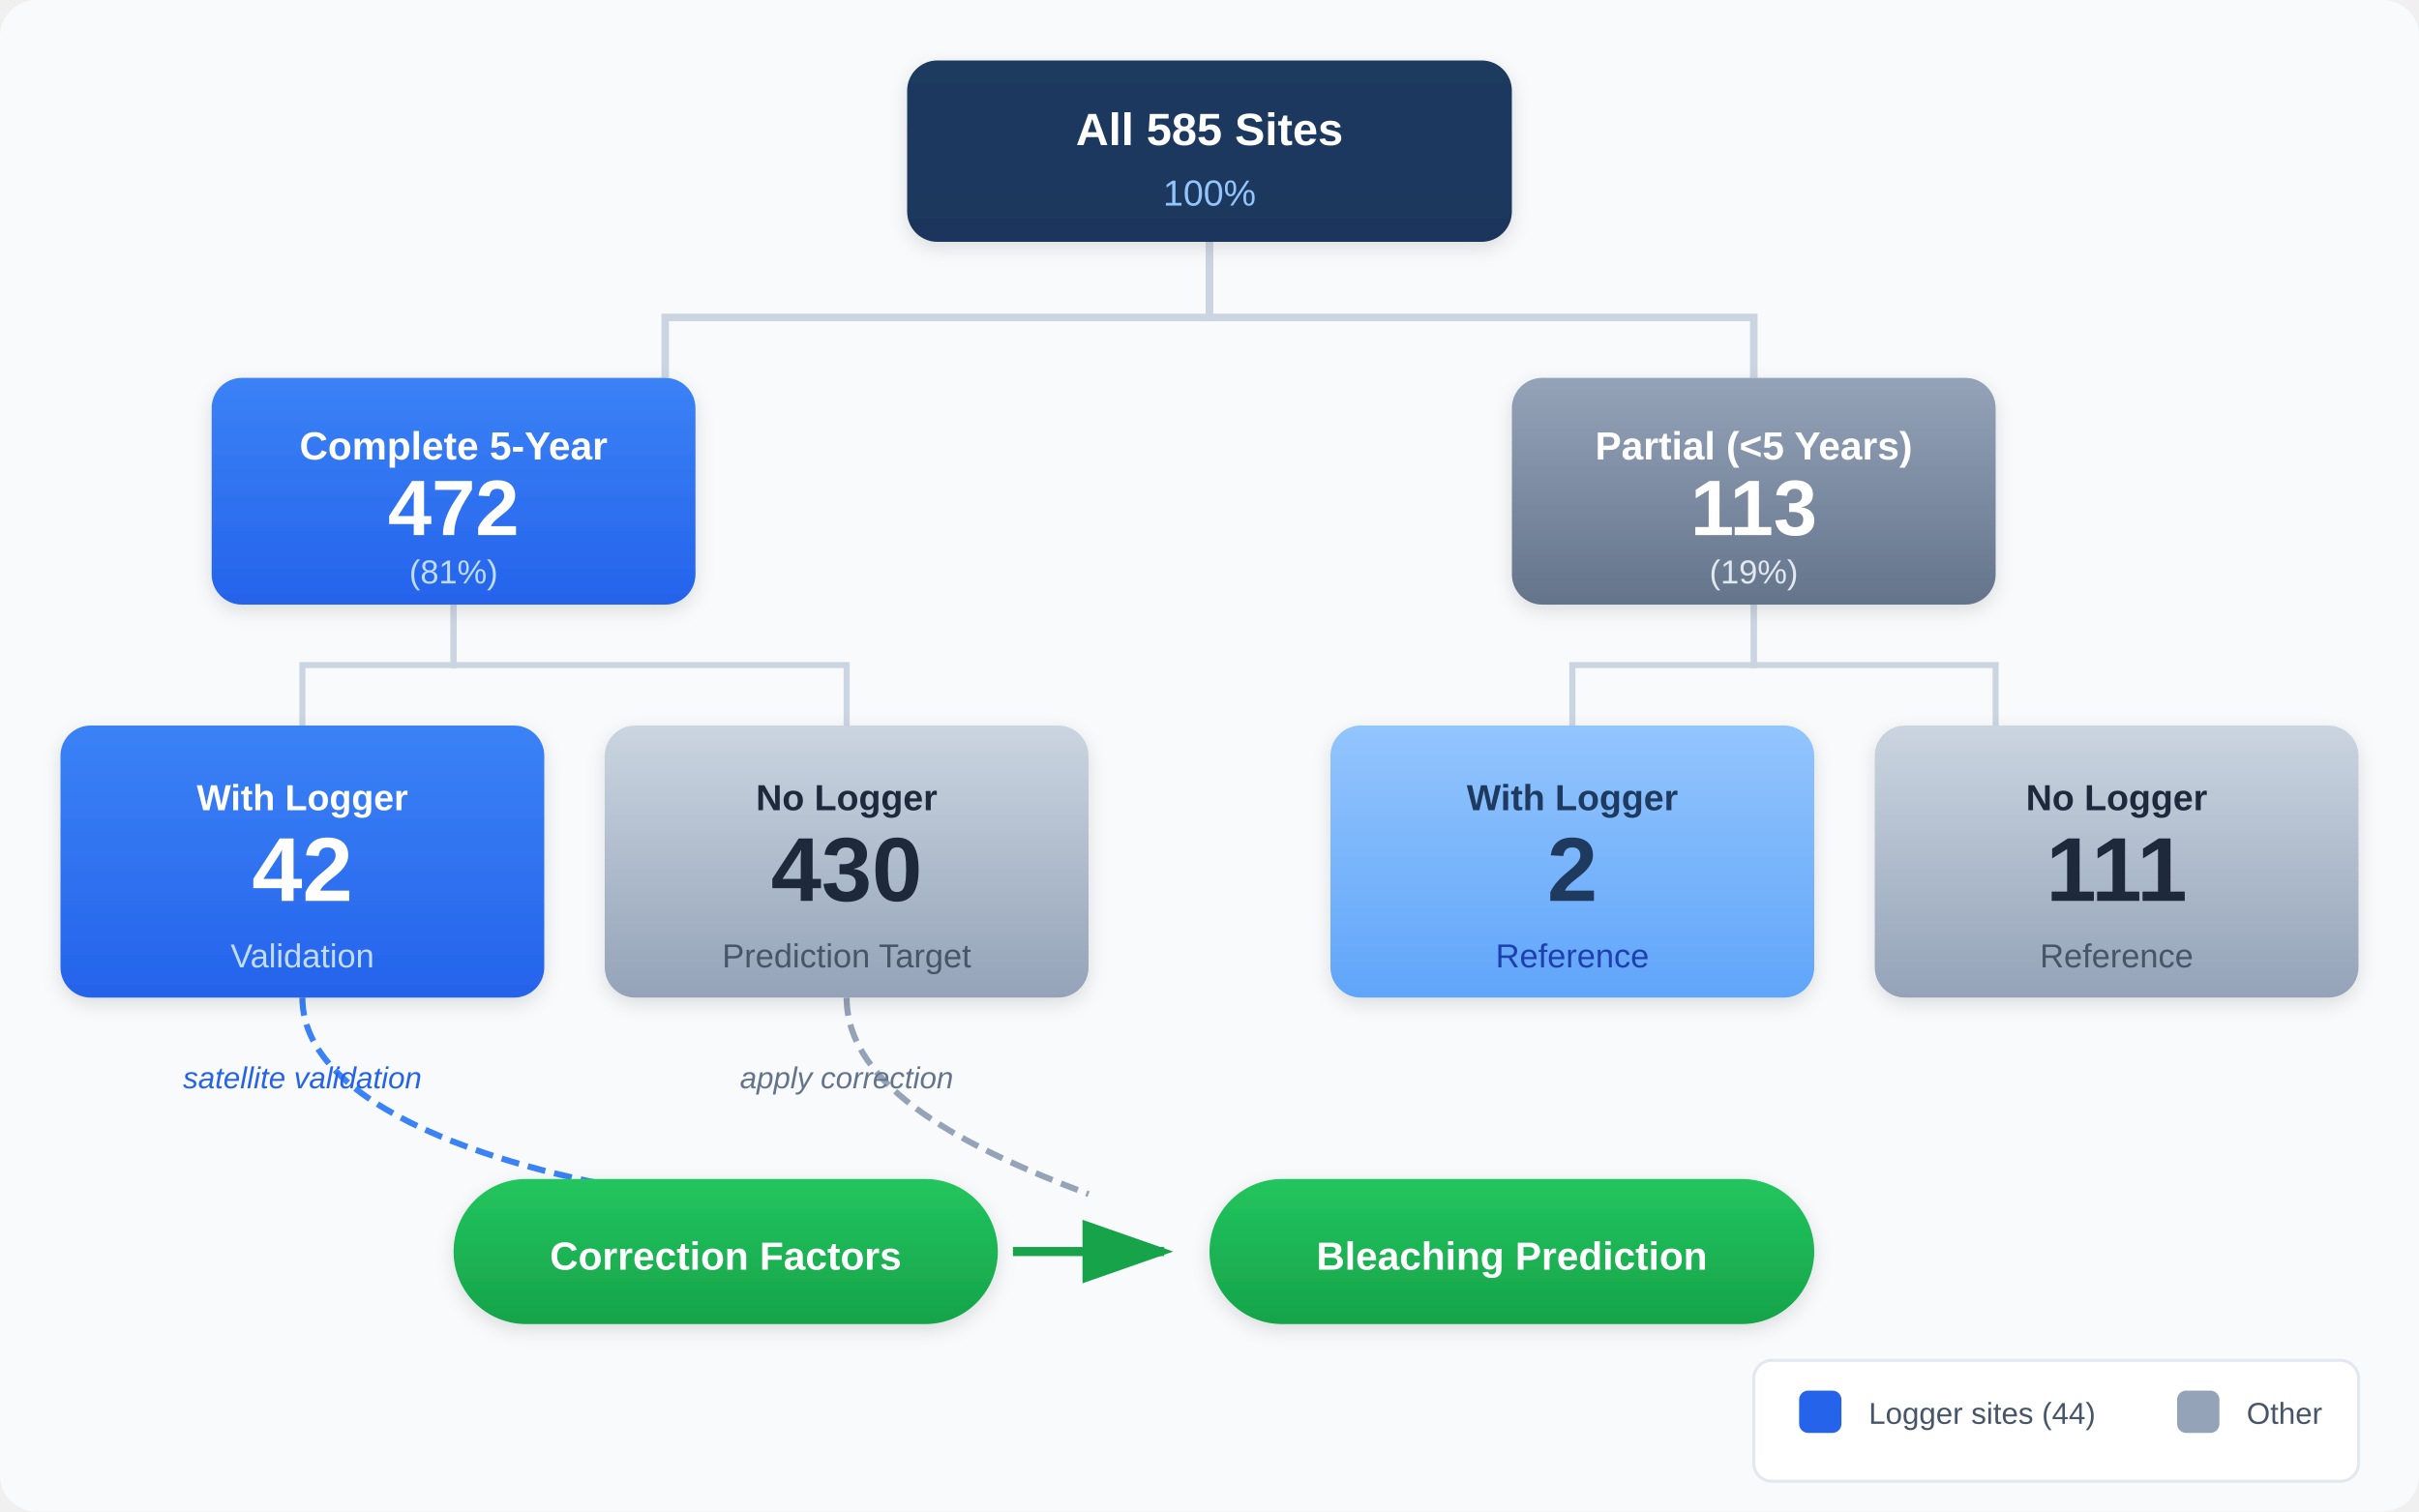
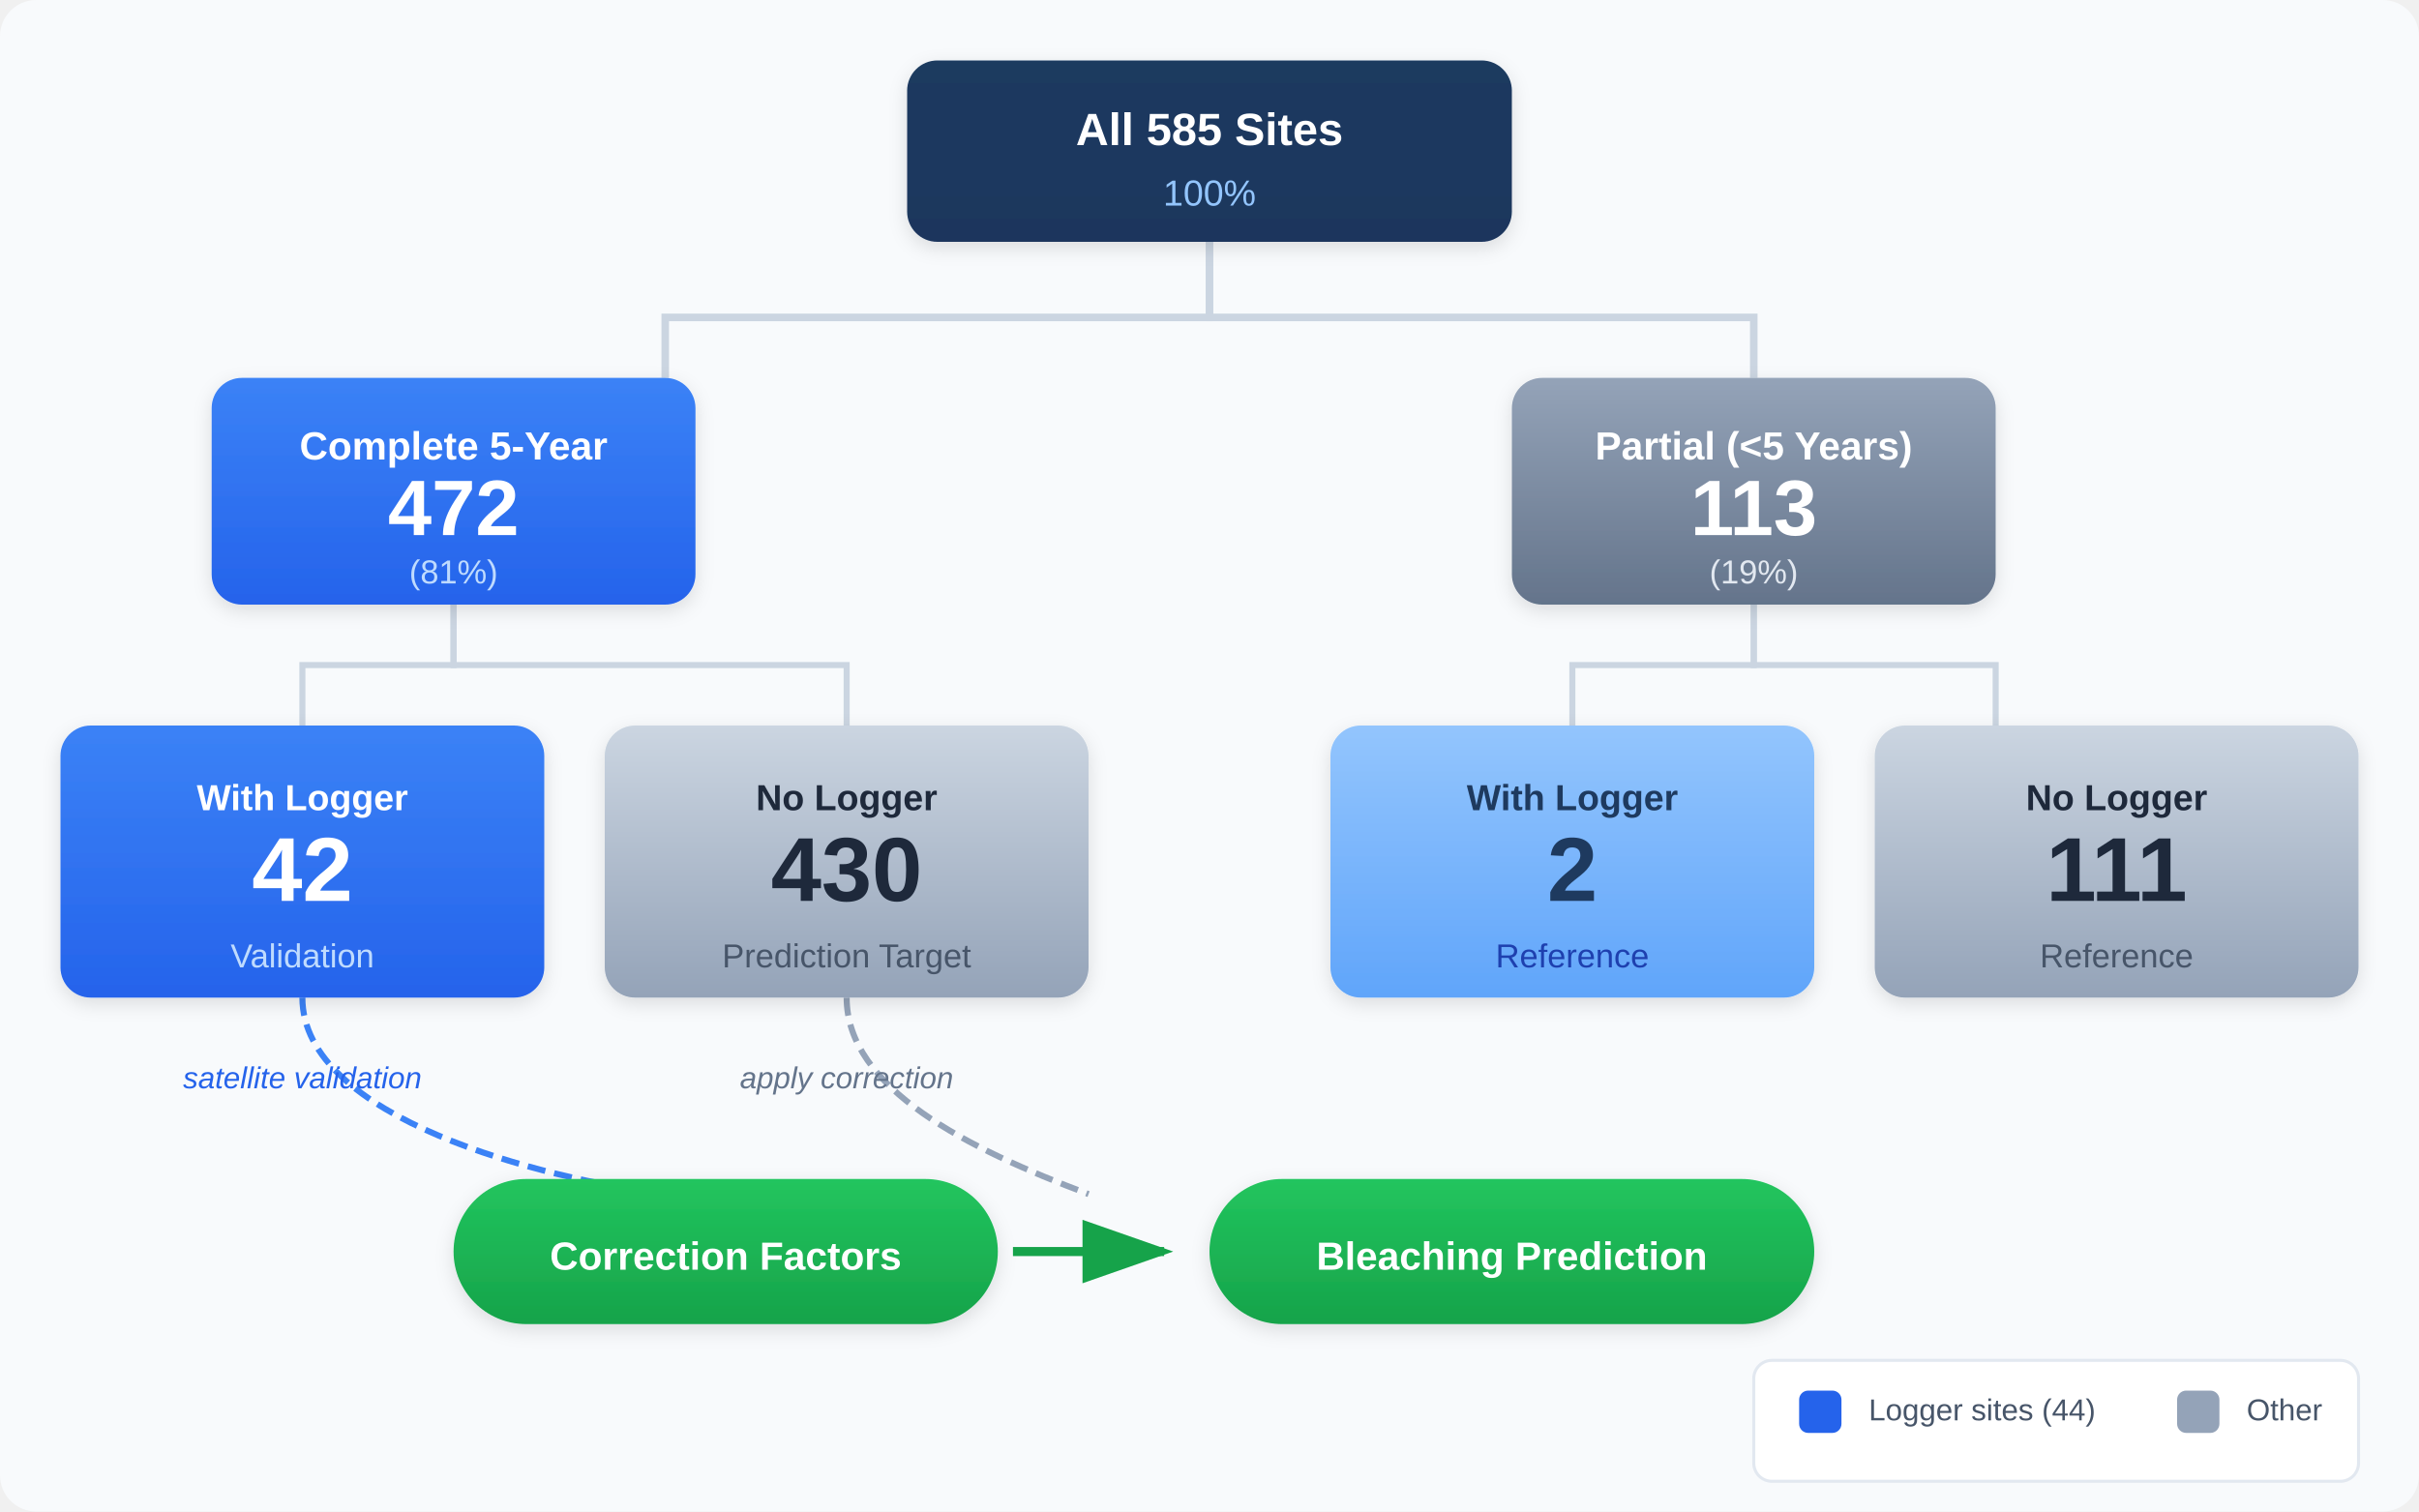
<svg xmlns="http://www.w3.org/2000/svg" viewBox="0 0 800 500" font-family="'Helvetica Neue', Arial, sans-serif">
  <defs>
    <linearGradient id="blueGrad" x1="0%" y1="0%" x2="0%" y2="100%">
      <stop offset="0%" style="stop-color:#3b82f6" />
      <stop offset="100%" style="stop-color:#2563eb" />
    </linearGradient>
    <linearGradient id="grayGrad" x1="0%" y1="0%" x2="0%" y2="100%">
      <stop offset="0%" style="stop-color:#94a3b8" />
      <stop offset="100%" style="stop-color:#64748b" />
    </linearGradient>
    <linearGradient id="lightBlueGrad" x1="0%" y1="0%" x2="0%" y2="100%">
      <stop offset="0%" style="stop-color:#93c5fd" />
      <stop offset="100%" style="stop-color:#60a5fa" />
    </linearGradient>
    <linearGradient id="lightGrayGrad" x1="0%" y1="0%" x2="0%" y2="100%">
      <stop offset="0%" style="stop-color:#cbd5e1" />
      <stop offset="100%" style="stop-color:#94a3b8" />
    </linearGradient>
    <linearGradient id="navyGrad" x1="0%" y1="0%" x2="0%" y2="100%">
      <stop offset="0%" style="stop-color:#1e3a5f" />
      <stop offset="100%" style="stop-color:#1a365d" />
    </linearGradient>
    <linearGradient id="greenGrad" x1="0%" y1="0%" x2="0%" y2="100%">
      <stop offset="0%" style="stop-color:#22c55e" />
      <stop offset="100%" style="stop-color:#16a34a" />
    </linearGradient>
    <filter id="shadow" x="-20%" y="-20%" width="140%" height="140%">
      <feDropShadow dx="0" dy="2" stdDeviation="3" flood-color="#000" flood-opacity="0.12" />
    </filter>
    <marker id="arrowhead" markerWidth="10" markerHeight="7" refX="9" refY="3.5" orient="auto">
      <polygon points="0 0, 10 3.5, 0 7" fill="#16a34a" />
    </marker>
  </defs>
  <rect width="800" height="500" fill="#f8fafc" rx="12" />
  <path d="M 400 80 L 400 105 L 220 105 L 220 125" stroke="#cbd5e1" stroke-width="2.5" fill="none" />
  <path d="M 400 80 L 400 105 L 580 105 L 580 125" stroke="#cbd5e1" stroke-width="2.5" fill="none" />
  <path d="M 150 200 L 150 220 L 100 220 L 100 240" stroke="#cbd5e1" stroke-width="2" fill="none" />
  <path d="M 150 200 L 150 220 L 280 220 L 280 240" stroke="#cbd5e1" stroke-width="2" fill="none" />
  <path d="M 580 200 L 580 220 L 520 220 L 520 240" stroke="#cbd5e1" stroke-width="2" fill="none" />
  <path d="M 580 200 L 580 220 L 660 220 L 660 240" stroke="#cbd5e1" stroke-width="2" fill="none" />
  <path d="M 100 330 C 100 370, 180 390, 220 395" stroke="#3b82f6" stroke-width="2" fill="none" stroke-dasharray="6,3" />
  <path d="M 280 330 C 280 360, 320 380, 360 395" stroke="#94a3b8" stroke-width="2" fill="none" stroke-dasharray="6,3" />
  <g filter="url(#shadow)">
    <rect x="300" y="20" width="200" height="60" rx="10" fill="url(#navyGrad)" />
  </g>
  <text x="400" y="48" text-anchor="middle" fill="white" font-size="15" font-weight="600">All 585 Sites</text>
  <text x="400" y="68" text-anchor="middle" fill="#93c5fd" font-size="12">100%</text>
  <g filter="url(#shadow)">
    <rect x="70" y="125" width="160" height="75" rx="10" fill="url(#blueGrad)" />
  </g>
  <text x="150" y="152" text-anchor="middle" fill="white" font-size="13" font-weight="600">Complete 5-Year</text>
  <text x="150" y="177" text-anchor="middle" fill="white" font-size="26" font-weight="700">472</text>
  <text x="150" y="193" text-anchor="middle" fill="#bfdbfe" font-size="11">(81%)</text>
  <g filter="url(#shadow)">
    <rect x="500" y="125" width="160" height="75" rx="10" fill="url(#grayGrad)" />
  </g>
  <text x="580" y="152" text-anchor="middle" fill="white" font-size="13" font-weight="600">Partial (&lt;5 Years)</text>
  <text x="580" y="177" text-anchor="middle" fill="white" font-size="26" font-weight="700">113</text>
  <text x="580" y="193" text-anchor="middle" fill="#e2e8f0" font-size="11">(19%)</text>
  <g filter="url(#shadow)">
    <rect x="20" y="240" width="160" height="90" rx="10" fill="url(#blueGrad)" />
  </g>
  <text x="100" y="268" text-anchor="middle" fill="white" font-size="12" font-weight="600">With Logger</text>
  <text x="100" y="298" text-anchor="middle" fill="white" font-size="30" font-weight="700">42</text>
  <text x="100" y="320" text-anchor="middle" fill="#bfdbfe" font-size="11">Validation</text>
  <g filter="url(#shadow)">
    <rect x="200" y="240" width="160" height="90" rx="10" fill="url(#lightGrayGrad)" />
  </g>
  <text x="280" y="268" text-anchor="middle" fill="#1e293b" font-size="12" font-weight="600">No Logger</text>
  <text x="280" y="298" text-anchor="middle" fill="#1e293b" font-size="30" font-weight="700">430</text>
  <text x="280" y="320" text-anchor="middle" fill="#475569" font-size="11">Prediction Target</text>
  <g filter="url(#shadow)">
    <rect x="440" y="240" width="160" height="90" rx="10" fill="url(#lightBlueGrad)" />
  </g>
  <text x="520" y="268" text-anchor="middle" fill="#1e3a5f" font-size="12" font-weight="600">With Logger</text>
  <text x="520" y="298" text-anchor="middle" fill="#1e3a5f" font-size="30" font-weight="700">2</text>
  <text x="520" y="320" text-anchor="middle" fill="#1e40af" font-size="11">Reference</text>
  <g filter="url(#shadow)">
    <rect x="620" y="240" width="160" height="90" rx="10" fill="url(#lightGrayGrad)" />
  </g>
  <text x="700" y="268" text-anchor="middle" fill="#1e293b" font-size="12" font-weight="600">No Logger</text>
  <text x="700" y="298" text-anchor="middle" fill="#1e293b" font-size="30" font-weight="700">111</text>
  <text x="700" y="320" text-anchor="middle" fill="#475569" font-size="11">Reference</text>
  <g filter="url(#shadow)">
    <rect x="150" y="390" width="180" height="48" rx="24" fill="url(#greenGrad)" />
  </g>
  <text x="240" y="420" text-anchor="middle" fill="white" font-size="13" font-weight="600">Correction Factors</text>
  <line x1="335" y1="414" x2="385" y2="414" stroke="#16a34a" stroke-width="3" marker-end="url(#arrowhead)" />
  <g filter="url(#shadow)">
    <rect x="400" y="390" width="200" height="48" rx="24" fill="url(#greenGrad)" />
  </g>
  <text x="500" y="420" text-anchor="middle" fill="white" font-size="13" font-weight="600">Bleaching Prediction</text>
  <text x="100" y="360" text-anchor="middle" fill="#2563eb" font-size="10" font-style="italic">satellite validation</text>
  <text x="280" y="360" text-anchor="middle" fill="#64748b" font-size="10" font-style="italic">apply correction</text>
  <g transform="translate(580, 450)">
    <rect x="0" y="0" width="200" height="40" rx="6" fill="white" stroke="#e2e8f0" stroke-width="1" />
    <rect x="15" y="10" width="14" height="14" rx="3" fill="#2563eb" />
-     <text x="38" y="21" fill="#475569" font-size="10">Logger sites (44)</text>
+     <text x="38" y="17" fill="#475569" font-size="10" dominant-baseline="middle">Logger sites (44)</text>
    <rect x="140" y="10" width="14" height="14" rx="3" fill="#94a3b8" />
-     <text x="163" y="21" fill="#475569" font-size="10">Other</text>
+     <text x="163" y="17" fill="#475569" font-size="10" dominant-baseline="middle">Other</text>
  </g>
</svg>
